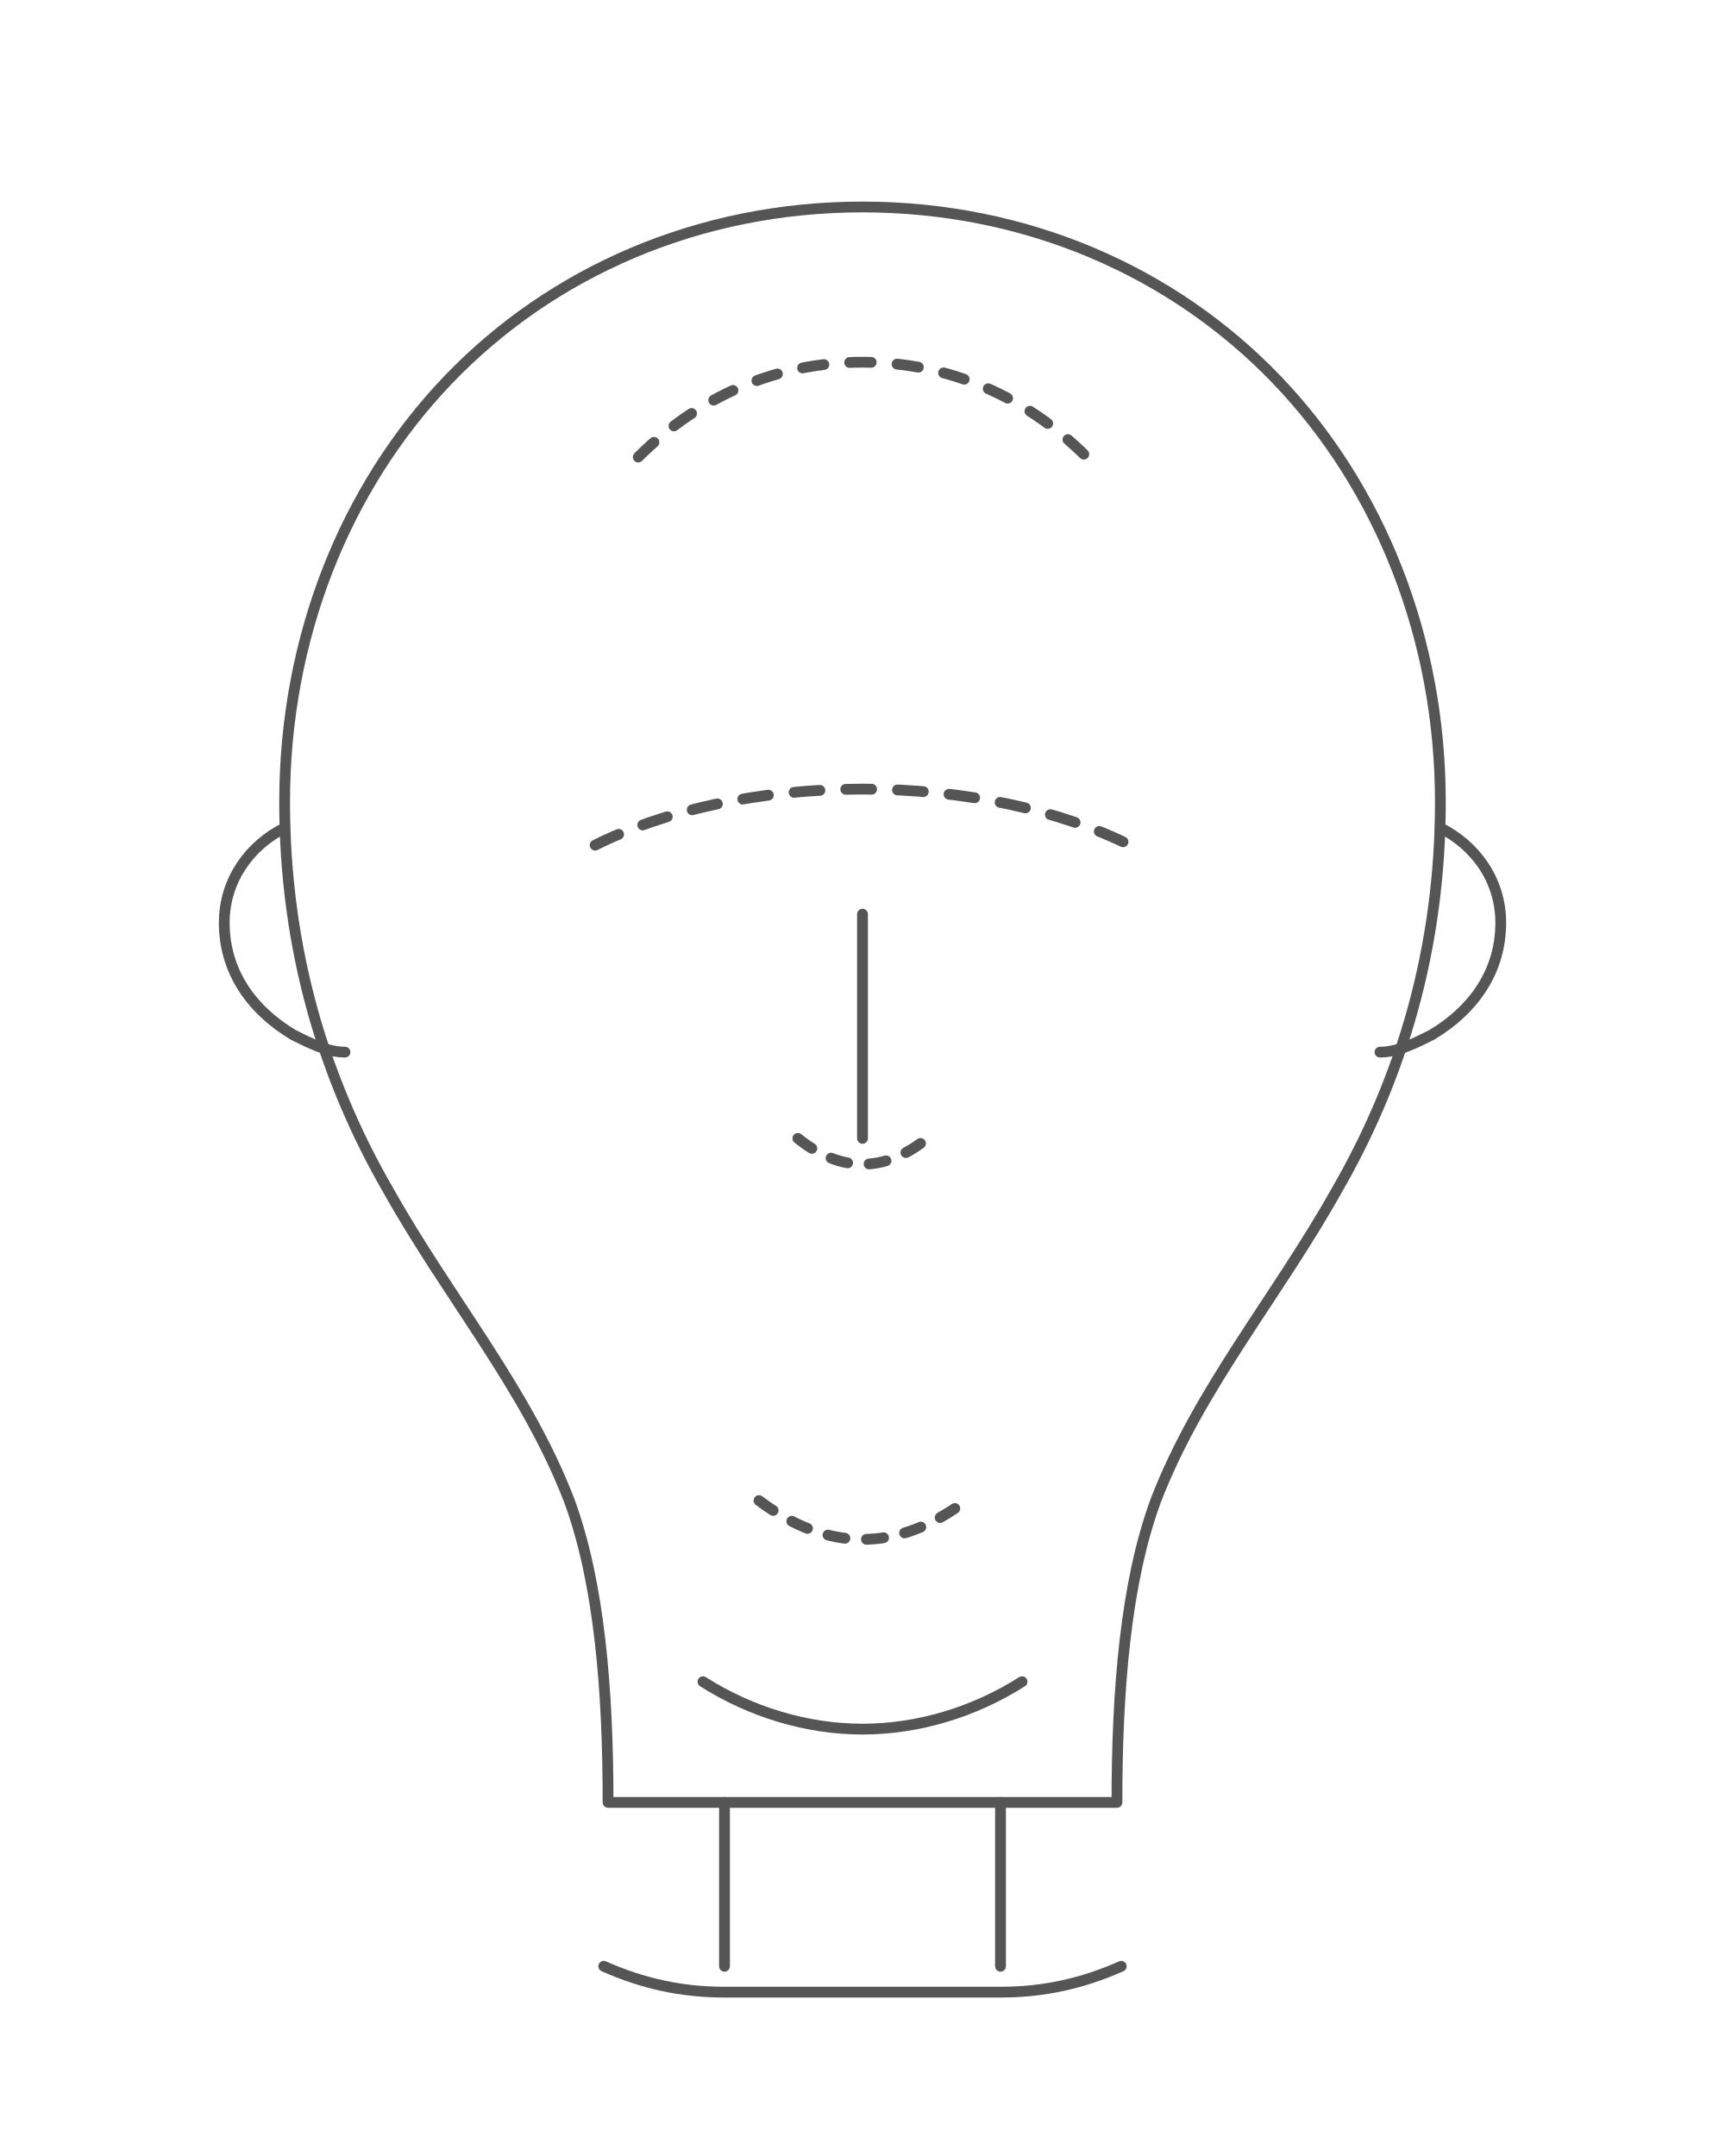
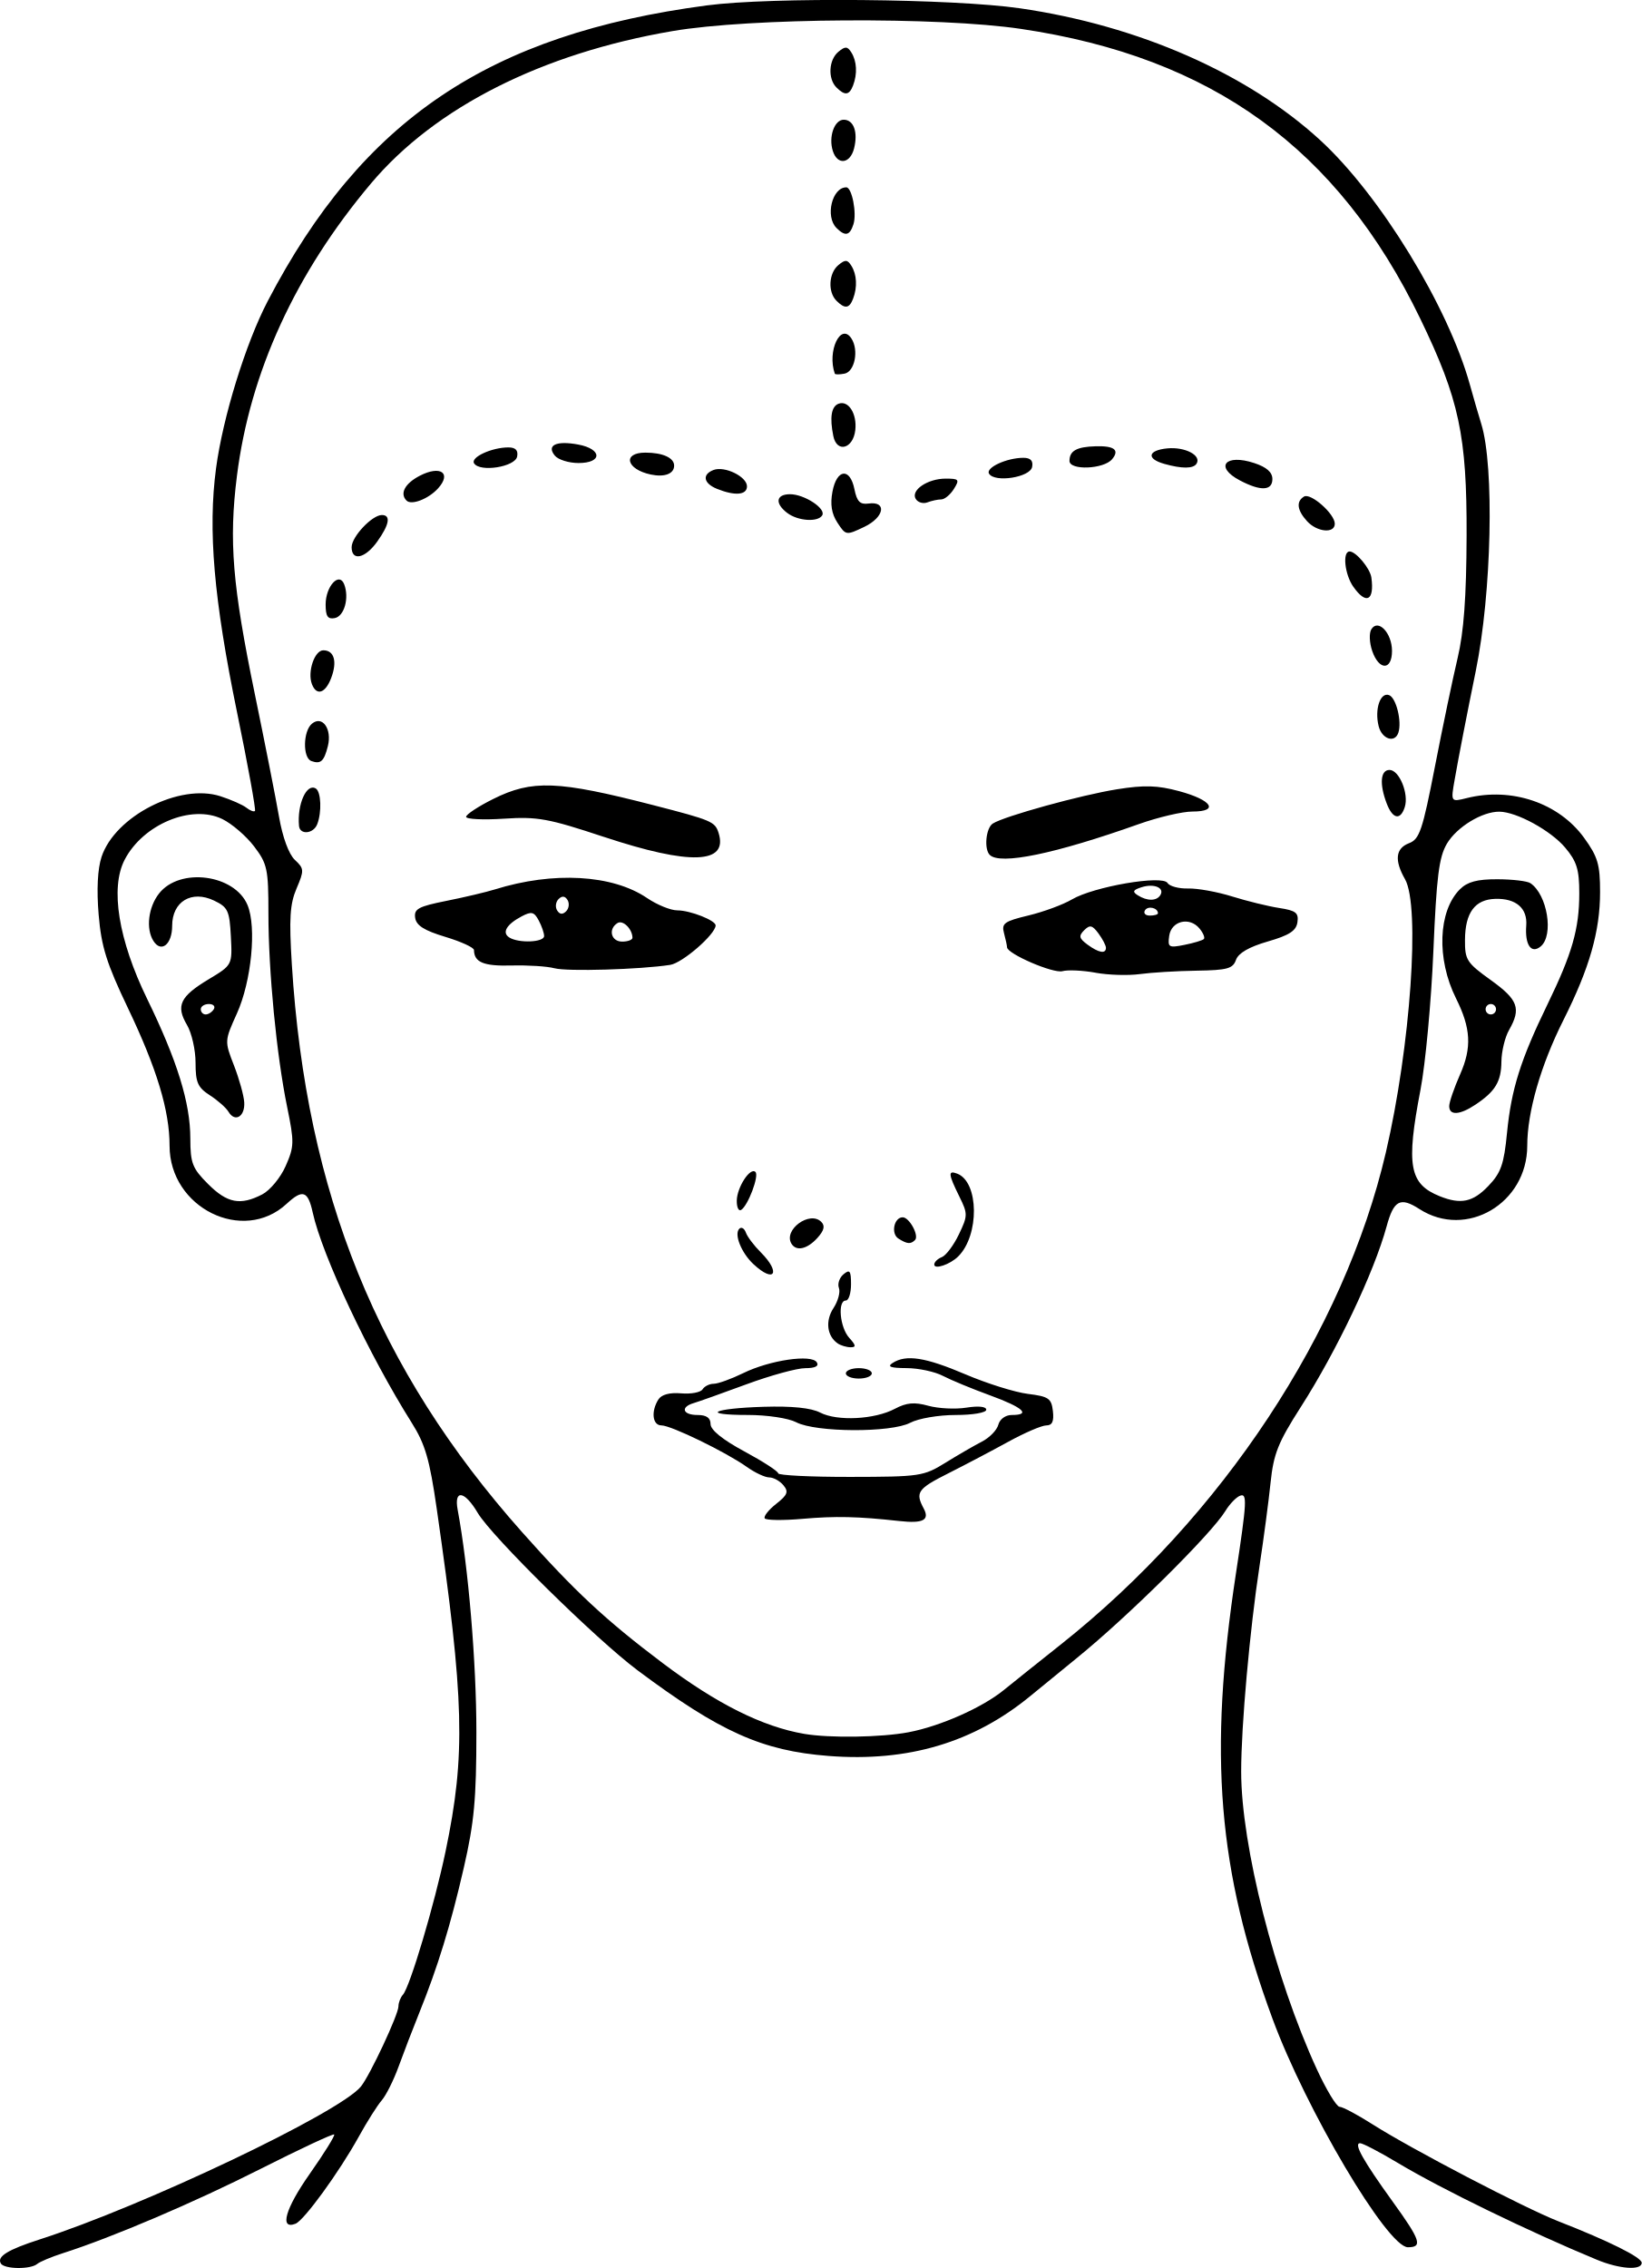
- <svg xmlns="http://www.w3.org/2000/svg" viewBox="0 0 400 500" width="400" height="500" fill="none">
-   <g stroke="#555" stroke-width="2.5" stroke-linecap="round" stroke-linejoin="round">
-     <path d="M200 48c-38 0-72 15-96 40-24 25-38 60-38 98 0 34 9 64 24 90 14 25 32 46 42 72 7 19 9 44 9 70h118c0-26 2-51 9-70 10-26 28-47 42-72 15-26 24-56 24-90 0-38-14-73-38-98-24-25-58-40-96-40Z" />
-     <path d="M66 192c-8 4-14 12-14 22 0 11 6 20 16 26 4 2 8 4 12 4" />
-     <path d="M334 192c8 4 14 12 14 22 0 11-6 20-16 26-4 2-8 4-12 4" />
-     <path d="M168 418v38" />
-     <path d="M232 418v38" />
-     <path d="M140 456c9 4 18 6 28 6h64c10 0 19-2 28-6" />
-     <path d="M148 106c14-14 32-22 52-22s38 8 52 22" stroke-dasharray="5 6" />
-     <path d="M138 196c16-8 38-13 62-13s46 5 62 13" stroke-dasharray="6 6" />
-     <path d="M200 212v52" />
-     <path d="M185 264c5 4 10 6 15 6s10-2 15-6" stroke-dasharray="4 5" />
-     <path d="M176 348c8 6 16 9 24 9s16-3 24-9" stroke-dasharray="4 5" />
-     <path d="M163 390c11 7 24 11 37 11s26-4 37-11" />
+ <svg xmlns="http://www.w3.org/2000/svg" width="83.502mm" height="115.355mm" viewBox="0 0 83.502 115.355" version="1.1" id="svg1" xml:space="preserve">
+   <defs id="defs1" />
+   <g id="layer1" transform="translate(-59.89048,-57.71547)">
+     <path style="fill:#000000" d="m 59.935,172.842 c -0.217,-0.351 0.347,-0.701 1.966,-1.222 5.297,-1.703 15.275,-6.452 16.347,-7.78 0.464,-0.575 1.909,-3.662 1.909,-4.079 0,-0.186 0.102,-0.45 0.226,-0.589 0.359,-0.399 1.608,-4.598 2.173,-7.304 1.025,-4.91 0.953,-7.676 -0.453,-17.422 -0.362,-2.509 -0.585,-3.275 -1.272,-4.366 -2.176,-3.456 -4.555,-8.509 -5.035,-10.695 -0.243,-1.106 -0.512,-1.196 -1.326,-0.442 -2.218,2.056 -5.955,0.203 -5.955,-2.953 0,-1.784 -0.646,-3.921 -2.113,-6.992 -1.092,-2.287 -1.356,-3.125 -1.494,-4.76 -0.107,-1.271 -0.054,-2.327 0.148,-2.941 0.684,-2.071 3.973,-3.751 6.041,-3.085 0.544,0.175 1.141,0.439 1.327,0.586 0.185,0.147 0.381,0.221 0.435,0.164 0.054,-0.057 -0.355,-2.307 -0.908,-4.999 -1.187,-5.775 -1.49,-9.293 -1.071,-12.435 0.346,-2.59 1.507,-6.349 2.623,-8.489 4.822,-9.248 11.263,-13.585 22.349,-15.05 3.246,-0.429 12.533,-0.342 15.918,0.149 6.018,0.873 11.556,3.303 15.26,6.697 3.045,2.79 6.523,8.471 7.627,12.459 0.181,0.655 0.441,1.548 0.576,1.984 0.672,2.162 0.528,8.611 -0.281,12.568 -0.448,2.191 -0.869,4.355 -1.072,5.516 -0.202,1.15 -0.202,1.15 0.62,0.945 2.275,-0.568 4.676,0.246 5.963,2.023 0.697,0.963 0.812,1.351 0.812,2.753 0,1.999 -0.537,3.874 -1.863,6.513 -1.155,2.297 -1.841,4.679 -1.841,6.393 0,2.933 -3.1,4.756 -5.481,3.223 -0.978,-0.63 -1.308,-0.456 -1.672,0.879 -0.637,2.336 -2.536,6.332 -4.369,9.194 -1.151,1.797 -1.382,2.377 -1.533,3.836 -0.098,0.946 -0.35,2.851 -0.561,4.233 -0.499,3.273 -0.935,8.151 -0.935,10.467 9e-5,3.761 1.712,10.499 3.845,15.132 0.486,1.055 1.008,1.918 1.16,1.918 0.152,0 0.904,0.399 1.671,0.888 1.968,1.253 7.733,4.261 9.459,4.936 2.569,1.004 4.238,1.835 4.238,2.11 0,0.401 -1.124,0.324 -2.283,-0.156 -3.454,-1.43 -7.898,-3.592 -10.114,-4.919 -0.924,-0.554 -1.792,-1.007 -1.928,-1.007 -0.342,0 0.151,0.881 1.66,2.973 1.417,1.963 1.536,2.319 0.772,2.319 -1.039,0 -5.175,-6.981 -6.888,-11.627 -2.781,-7.542 -3.263,-13.413 -1.859,-22.636 0.558,-3.666 0.581,-4.104 0.208,-3.96 -0.195,0.075 -0.53,0.423 -0.743,0.774 -0.71,1.166 -4.971,5.385 -7.547,7.472 -0.574,0.465 -1.639,1.335 -2.366,1.934 -2.886,2.374 -6.228,3.368 -10.266,3.055 -3.383,-0.262 -5.523,-1.221 -9.71,-4.348 -2.123,-1.586 -7.428,-6.81 -8.141,-8.016 -0.667,-1.13 -1.217,-1.212 -1.019,-0.153 0.543,2.903 0.953,7.767 0.952,11.314 -2.34e-4,3.389 -0.111,4.584 -0.638,6.879 -0.677,2.947 -1.318,5.035 -2.275,7.408 -0.323,0.8 -0.792,2.021 -1.043,2.713 -0.251,0.692 -0.637,1.465 -0.859,1.72 -0.222,0.254 -0.746,1.084 -1.165,1.843 -0.99,1.793 -2.785,4.264 -3.22,4.432 -0.829,0.32 -0.522,-0.764 0.718,-2.529 0.74,-1.053 1.302,-1.958 1.249,-2.01 -0.052,-0.052 -1.734,0.733 -3.736,1.746 -3.381,1.71 -7.553,3.489 -10.062,4.291 -0.582,0.186 -1.171,0.433 -1.31,0.549 -0.34,0.285 -1.666,0.268 -1.847,-0.024 z m 46.162,-27.02 c 1.622,-0.308 3.751,-1.251 4.856,-2.152 0.421,-0.343 1.731,-1.39 2.91,-2.326 8.193,-6.502 14.39,-15.889 16.518,-25.021 1.253,-5.377 1.753,-12.524 0.972,-13.891 -0.549,-0.96 -0.48,-1.569 0.206,-1.83 0.533,-0.203 0.685,-0.654 1.316,-3.896 0.392,-2.017 0.912,-4.5 1.154,-5.519 0.315,-1.32 0.446,-3.106 0.457,-6.218 0.018,-5.097 -0.377,-6.951 -2.358,-11.047 -4.183,-8.649 -10.58,-13.292 -20.304,-14.736 -4.203,-0.624 -13.778,-0.565 -17.726,0.11 -6.647,1.136 -12.076,3.879 -15.335,7.747 -3.844,4.563 -6.159,9.61 -6.821,14.875 -0.417,3.312 -0.232,5.562 0.914,11.121 0.51,2.474 1.062,5.272 1.226,6.218 0.182,1.045 0.498,1.905 0.805,2.193 0.476,0.445 0.481,0.53 0.087,1.455 -0.339,0.796 -0.385,1.529 -0.24,3.859 0.726,11.652 4.354,20.6 11.706,28.873 2.672,3.006 4.25,4.477 7.159,6.669 2.744,2.068 5.077,3.234 7.195,3.597 1.294,0.222 3.918,0.181 5.302,-0.081 z m -7.31,-10.883 c -0.063,-0.102 0.2,-0.432 0.583,-0.734 0.578,-0.455 0.641,-0.617 0.367,-0.947 -0.182,-0.219 -0.506,-0.398 -0.72,-0.398 -0.214,0 -0.726,-0.239 -1.137,-0.532 -1.057,-0.752 -3.856,-2.114 -4.347,-2.114 -0.456,0 -0.54,-0.71 -0.156,-1.317 0.159,-0.252 0.573,-0.363 1.16,-0.313 0.502,0.043 0.991,-0.049 1.087,-0.204 0.096,-0.155 0.352,-0.283 0.569,-0.283 0.217,0 0.894,-0.245 1.506,-0.544 1.349,-0.66 3.475,-0.971 3.737,-0.547 0.12,0.194 -0.084,0.297 -0.585,0.297 -0.423,0 -1.769,0.369 -2.992,0.82 -1.223,0.451 -2.432,0.882 -2.687,0.957 -0.69,0.204 -0.559,0.605 0.198,0.605 0.453,0 0.662,0.146 0.662,0.463 2.27e-4,0.298 0.612,0.793 1.719,1.389 0.945,0.509 1.719,1.011 1.719,1.114 1.94e-4,0.104 1.655,0.186 3.677,0.183 3.528,-0.005 3.723,-0.034 4.829,-0.719 0.634,-0.393 1.47,-0.877 1.857,-1.076 0.388,-0.199 0.764,-0.585 0.835,-0.858 0.075,-0.286 0.365,-0.496 0.684,-0.496 1.001,0 0.573,-0.387 -1.104,-0.998 -0.907,-0.331 -1.987,-0.777 -2.399,-0.992 -0.412,-0.215 -1.245,-0.393 -1.852,-0.395 -0.81,-0.003 -0.997,-0.072 -0.706,-0.261 0.687,-0.444 1.668,-0.291 3.709,0.58 1.089,0.464 2.515,0.911 3.17,0.992 1.059,0.132 1.2,0.229 1.274,0.876 0.06,0.523 -0.034,0.728 -0.336,0.728 -0.231,0 -1.102,0.375 -1.936,0.833 -0.834,0.458 -2.201,1.178 -3.038,1.599 -1.573,0.791 -1.7,0.972 -1.262,1.792 0.317,0.593 -0.032,0.773 -1.241,0.639 -2.105,-0.233 -3.244,-0.259 -4.927,-0.111 -0.994,0.087 -1.858,0.075 -1.921,-0.027 z m 1.6,-4.886 c -0.396,-0.206 -1.479,-0.369 -2.445,-0.369 -2.46,0 -1.82,-0.336 0.792,-0.416 1.442,-0.044 2.412,0.055 2.875,0.295 0.868,0.449 2.767,0.352 3.796,-0.193 0.595,-0.315 0.99,-0.351 1.703,-0.154 0.511,0.141 1.382,0.184 1.938,0.095 0.611,-0.098 1.009,-0.056 1.009,0.106 0,0.15 -0.683,0.268 -1.557,0.268 -0.87,0 -1.892,0.175 -2.315,0.397 -0.977,0.511 -4.793,0.493 -5.796,-0.028 z m 2.525,-2.486 c 0,-0.146 0.298,-0.265 0.661,-0.265 0.364,0 0.661,0.119 0.661,0.265 0,0.146 -0.298,0.265 -0.661,0.265 -0.364,0 -0.661,-0.119 -0.661,-0.265 z m -0.416,-1.525 c -0.545,-0.373 -0.637,-1.147 -0.213,-1.794 0.233,-0.355 0.357,-0.816 0.277,-1.025 -0.08,-0.209 0.026,-0.522 0.235,-0.696 0.318,-0.264 0.381,-0.179 0.381,0.51 0,0.454 -0.119,0.826 -0.265,0.826 -0.428,0 -0.303,1.371 0.173,1.897 0.347,0.384 0.361,0.483 0.066,0.48 -0.204,-0.002 -0.499,-0.091 -0.656,-0.198 z m -4.276,-4.022 c -0.63,-0.587 -1.01,-1.546 -0.72,-1.815 0.106,-0.098 0.253,-0.007 0.328,0.203 0.074,0.21 0.415,0.662 0.758,1.004 1.038,1.038 0.7,1.599 -0.365,0.607 z m 9.19,0.011 c 0,-0.125 0.173,-0.294 0.384,-0.375 0.211,-0.081 0.601,-0.6 0.866,-1.153 0.459,-0.957 0.46,-1.05 0.025,-1.931 -0.566,-1.147 -0.584,-1.345 -0.106,-1.162 1.108,0.425 1.137,3.137 0.045,4.214 -0.414,0.408 -1.215,0.677 -1.215,0.408 z m -7.261,-1.054 c -0.434,-0.702 0.926,-1.703 1.514,-1.115 0.203,0.203 0.146,0.438 -0.2,0.82 -0.514,0.568 -1.068,0.692 -1.314,0.295 z m 5.437,-0.266 c -0.393,-0.249 -0.224,-1.081 0.219,-1.081 0.339,0 0.845,0.936 0.626,1.156 -0.222,0.222 -0.402,0.206 -0.845,-0.075 z m -8.221,-1.925 c 0.009,-0.684 0.687,-1.724 0.951,-1.46 0.194,0.194 -0.38,1.713 -0.729,1.929 -0.127,0.078 -0.226,-0.133 -0.222,-0.469 z m 18.248,-11.597 c -0.655,-0.118 -1.412,-0.153 -1.682,-0.078 -0.466,0.13 -2.812,-0.881 -2.819,-1.215 -0.002,-0.086 -0.072,-0.41 -0.155,-0.72 -0.133,-0.497 0.014,-0.603 1.244,-0.898 0.767,-0.184 1.762,-0.551 2.211,-0.816 1.104,-0.651 4.603,-1.254 4.861,-0.837 0.104,0.168 0.576,0.294 1.05,0.281 0.474,-0.013 1.483,0.17 2.243,0.407 0.76,0.237 1.836,0.5 2.39,0.585 0.845,0.129 0.995,0.246 0.926,0.723 -0.064,0.438 -0.413,0.665 -1.513,0.982 -0.948,0.274 -1.492,0.589 -1.613,0.934 -0.157,0.447 -0.444,0.525 -2.009,0.549 -1.005,0.015 -2.303,0.094 -2.885,0.174 -0.582,0.08 -1.594,0.05 -2.249,-0.069 z m 0.529,-1.267 c 0,-0.118 -0.171,-0.445 -0.379,-0.728 -0.314,-0.425 -0.439,-0.453 -0.728,-0.165 -0.288,0.288 -0.26,0.414 0.165,0.728 0.573,0.423 0.942,0.488 0.942,0.165 z m 4.979,-0.444 c 0.068,-0.068 -0.032,-0.31 -0.222,-0.539 -0.507,-0.611 -1.432,-0.386 -1.539,0.375 -0.083,0.585 -0.023,0.62 0.774,0.46 0.475,-0.095 0.919,-0.228 0.987,-0.296 z m -2.334,-1.311 c 0,-0.279 -0.508,-0.397 -0.659,-0.152 -0.091,0.148 0.019,0.269 0.246,0.269 0.227,0 0.412,-0.052 0.412,-0.117 z m 0.121,-0.923 c 0.23,-0.372 -0.318,-0.605 -0.952,-0.403 -0.442,0.14 -0.484,0.228 -0.196,0.41 0.479,0.303 0.958,0.301 1.148,-0.007 z m -30.813,3.72 c -0.364,-0.1 -1.348,-0.163 -2.188,-0.141 -1.418,0.038 -1.898,-0.161 -1.909,-0.787 -0.002,-0.128 -0.659,-0.429 -1.459,-0.67 -1.07,-0.322 -1.476,-0.578 -1.532,-0.968 -0.066,-0.454 0.16,-0.577 1.587,-0.862 0.916,-0.183 2.025,-0.445 2.465,-0.582 2.977,-0.928 5.981,-0.758 7.744,0.438 0.507,0.344 1.198,0.626 1.535,0.626 0.66,0 1.965,0.515 1.952,0.77 -0.023,0.463 -1.688,1.906 -2.31,2.003 -1.522,0.236 -5.252,0.345 -5.884,0.172 z m -0.529,-1.639 c 0,-0.155 -0.124,-0.514 -0.276,-0.797 -0.233,-0.435 -0.366,-0.468 -0.86,-0.208 -0.776,0.409 -1.025,0.83 -0.636,1.077 0.476,0.303 1.772,0.25 1.772,-0.072 z m 4.494,0.084 c -0.009,-0.448 -0.486,-0.915 -0.76,-0.746 -0.49,0.303 -0.33,0.944 0.235,0.944 0.291,0 0.527,-0.089 0.525,-0.198 z m -3.303,-1.918 c -0.128,-0.207 -0.28,-0.223 -0.457,-0.046 -0.146,0.146 -0.178,0.404 -0.073,0.575 0.128,0.207 0.28,0.223 0.457,0.046 0.146,-0.146 0.178,-0.404 0.073,-0.575 z m 1.852,-3.208 c -2.838,-0.941 -3.378,-1.039 -5.093,-0.927 -1.055,0.069 -1.918,0.026 -1.918,-0.095 0,-0.121 0.619,-0.529 1.375,-0.906 1.986,-0.99 3.287,-0.94 8.152,0.314 2.964,0.764 3.132,0.835 3.314,1.408 0.504,1.589 -1.449,1.657 -5.829,0.205 z m 19.623,0.915 c -0.299,-0.299 -0.195,-1.368 0.154,-1.594 0.576,-0.373 4.495,-1.454 6.324,-1.745 1.387,-0.221 2.055,-0.2 3.154,0.096 1.669,0.45 2.054,1.037 0.68,1.037 -0.513,0 -1.743,0.288 -2.734,0.64 -4.266,1.516 -7.052,2.091 -7.578,1.565 z M 75.099,99.721 c -0.101,-1.1 0.388,-2.188 0.854,-1.9 0.269,0.166 0.311,1.194 0.074,1.812 -0.19,0.496 -0.885,0.562 -0.928,0.088 z m 55.322,-1.142 c -0.377,-0.991 -0.316,-1.703 0.145,-1.703 0.493,0 0.991,1.21 0.776,1.887 -0.22,0.694 -0.618,0.615 -0.921,-0.184 z M 75.725,96.422 c -0.444,-0.159 -0.422,-1.522 0.031,-1.897 0.528,-0.439 1.03,0.266 0.811,1.139 -0.195,0.777 -0.365,0.93 -0.842,0.759 z m 54.287,-1.775 c -0.215,-0.857 0.087,-1.747 0.534,-1.575 0.36,0.138 0.657,1.347 0.469,1.911 -0.182,0.545 -0.837,0.326 -1.003,-0.335 z M 75.755,92.51 c -0.237,-0.617 0.134,-1.719 0.579,-1.719 0.556,0 0.719,0.573 0.401,1.41 -0.297,0.782 -0.745,0.923 -0.98,0.31 z M 129.687,90.829 c -0.145,-0.416 -0.166,-0.914 -0.046,-1.107 0.343,-0.555 1.051,0.187 1.051,1.102 0,1 -0.658,1.004 -1.005,0.006 z M 76.453,88.461 c 0,-0.926 0.693,-1.68 0.944,-1.027 0.266,0.694 0.005,1.627 -0.481,1.719 -0.356,0.068 -0.463,-0.092 -0.463,-0.693 z m 52.27,-0.904 c -0.439,-0.626 -0.561,-1.793 -0.188,-1.793 0.324,0 1.042,0.859 1.107,1.323 0.165,1.184 -0.265,1.404 -0.918,0.47 z M 77.776,85.545 c 0,-0.53 1.039,-1.634 1.538,-1.634 0.466,0 0.382,0.484 -0.234,1.348 -0.616,0.865 -1.305,1.015 -1.305,0.285 z m 24.711,-1.241 c -0.3,-0.458 -0.377,-0.933 -0.255,-1.582 0.218,-1.163 0.895,-1.237 1.118,-0.123 0.125,0.625 0.284,0.787 0.714,0.728 0.957,-0.133 0.806,0.7 -0.215,1.187 -0.921,0.439 -0.938,0.437 -1.362,-0.21 z m 23.881,-0.083 c -0.505,-0.558 -0.559,-0.997 -0.154,-1.248 0.337,-0.208 1.568,0.876 1.568,1.381 0,0.513 -0.906,0.428 -1.414,-0.133 z M 99.935,83.808 c -0.645,-0.49 -0.578,-0.955 0.14,-0.955 0.731,0 1.847,0.734 1.635,1.076 -0.221,0.357 -1.236,0.287 -1.775,-0.122 z M 80.569,83.177 c -0.359,-0.359 -0.085,-0.872 0.677,-1.266 1.048,-0.542 1.631,-0.135 0.925,0.645 -0.484,0.535 -1.351,0.872 -1.602,0.621 z m 25.9,-0.082 c -0.273,-0.442 0.6,-1.036 1.522,-1.036 0.679,0 0.716,0.047 0.415,0.529 -0.182,0.291 -0.471,0.529 -0.642,0.529 -0.171,0 -0.488,0.068 -0.703,0.15 -0.215,0.083 -0.482,0.005 -0.591,-0.172 z M 96.363,82.581 c -0.691,-0.278 -0.777,-0.732 -0.182,-0.961 0.566,-0.217 1.703,0.337 1.703,0.831 0,0.445 -0.608,0.497 -1.521,0.13 z m 26.591,-0.431 c -1.308,-0.689 -0.743,-1.369 0.733,-0.882 0.627,0.207 0.921,0.466 0.921,0.813 0,0.601 -0.598,0.626 -1.654,0.069 z M 92.989,81.85 c -1.248,-0.264 -1.455,-1.113 -0.271,-1.113 0.88,0 1.461,0.263 1.461,0.661 0,0.417 -0.485,0.601 -1.191,0.452 z m 17.207,-0.041 c -0.189,-0.305 0.899,-0.808 1.748,-0.808 0.363,0 0.504,0.147 0.444,0.463 -0.1,0.53 -1.902,0.814 -2.191,0.345 z M 84.002,81.28 c -0.189,-0.305 0.899,-0.808 1.748,-0.808 0.363,0 0.504,0.147 0.444,0.463 -0.1,0.53 -1.902,0.814 -2.191,0.345 z m 30.286,-0.122 c 0,-0.513 0.363,-0.716 1.33,-0.744 0.954,-0.027 1.228,0.188 0.837,0.658 -0.424,0.511 -2.168,0.58 -2.168,0.085 z m 4.813,0.148 c -0.918,-0.259 -0.827,-0.69 0.165,-0.785 0.898,-0.086 1.745,0.356 1.486,0.776 -0.162,0.263 -0.74,0.266 -1.651,0.01 z M 88.114,80.893 c -0.443,-0.533 0.068,-0.777 1.188,-0.567 1.222,0.229 1.234,0.94 0.015,0.94 -0.492,0 -1.033,-0.168 -1.203,-0.373 z m 14.162,-0.998 c -0.192,-0.944 -0.103,-1.504 0.263,-1.644 0.504,-0.193 0.95,0.509 0.854,1.344 -0.109,0.95 -0.94,1.173 -1.117,0.3 z m 0.076,-3.173 c -0.403,-1.142 0.301,-2.628 0.846,-1.788 0.384,0.592 0.168,1.687 -0.353,1.786 -0.255,0.048 -0.477,0.049 -0.493,0.002 z m 0.083,-3.71 c -0.447,-0.447 -0.395,-1.406 0.1,-1.816 0.346,-0.287 0.458,-0.281 0.657,0.034 0.281,0.444 0.314,1.091 0.088,1.681 -0.192,0.501 -0.418,0.528 -0.845,0.101 z m 0,-3.704 c -0.581,-0.581 -0.222,-2.064 0.5,-2.064 0.287,0 0.544,1.314 0.365,1.875 -0.186,0.585 -0.419,0.636 -0.866,0.189 z m -0.185,-3.916 c -0.227,-0.714 0.079,-1.587 0.555,-1.587 0.506,0 0.734,0.629 0.527,1.456 -0.199,0.792 -0.847,0.871 -1.082,0.132 z m 0.185,-3.228 c -0.447,-0.447 -0.395,-1.406 0.1,-1.816 0.346,-0.287 0.458,-0.281 0.657,0.034 0.281,0.444 0.314,1.091 0.088,1.681 -0.192,0.501 -0.418,0.528 -0.845,0.101 z M 73.229,118.465 c 0.396,-0.205 0.931,-0.852 1.191,-1.442 0.438,-0.993 0.443,-1.211 0.076,-3.002 -0.54,-2.631 -0.953,-6.906 -0.953,-9.854 0,-2.256 -0.056,-2.516 -0.728,-3.401 -0.4,-0.527 -1.128,-1.153 -1.617,-1.392 -1.565,-0.763 -4.037,0.269 -4.97,2.075 -0.741,1.434 -0.313,4.076 1.145,7.069 1.534,3.147 2.196,5.287 2.198,7.104 0.002,1.256 0.104,1.517 0.902,2.315 0.976,0.976 1.642,1.104 2.756,0.528 z m -1.716,-4.202 c -0.121,-0.204 -0.547,-0.581 -0.948,-0.839 -0.616,-0.397 -0.728,-0.651 -0.728,-1.654 0,-0.652 -0.196,-1.518 -0.436,-1.924 -0.576,-0.976 -0.353,-1.448 1.1,-2.321 1.208,-0.726 1.208,-0.726 1.132,-2.179 -0.068,-1.315 -0.15,-1.488 -0.854,-1.825 -1.144,-0.547 -2.132,0.048 -2.132,1.284 0,0.944 -0.557,1.394 -0.953,0.769 -0.392,-0.619 -0.262,-1.717 0.287,-2.415 1.056,-1.343 3.851,-0.974 4.501,0.594 0.466,1.126 0.196,3.876 -0.54,5.507 -0.633,1.4 -0.633,1.408 -0.151,2.646 0.266,0.683 0.501,1.528 0.522,1.878 0.044,0.725 -0.471,1.033 -0.8,0.479 z m -0.749,-5.216 c 0.09,-0.146 -0.022,-0.265 -0.249,-0.265 -0.227,0 -0.412,0.119 -0.412,0.265 0,0.146 0.112,0.265 0.249,0.265 0.137,0 0.323,-0.119 0.412,-0.265 z m 64.827,8.991 c 0.644,-0.672 0.795,-1.101 0.952,-2.712 0.216,-2.21 0.689,-3.712 2.054,-6.52 1.26,-2.593 1.62,-3.847 1.62,-5.656 0,-1.213 -0.126,-1.62 -0.717,-2.322 -0.732,-0.87 -2.466,-1.818 -3.344,-1.829 -0.876,-0.01 -2.169,0.778 -2.672,1.629 -0.404,0.683 -0.527,1.667 -0.689,5.486 -0.108,2.559 -0.403,5.725 -0.655,7.035 -0.74,3.85 -0.57,4.787 0.982,5.41 1.07,0.429 1.683,0.3 2.468,-0.52 z m -1.989,-4.063 c 0,-0.2 0.249,-0.926 0.554,-1.615 0.603,-1.364 0.55,-2.346 -0.209,-3.867 -0.998,-2.001 -0.911,-4.436 0.198,-5.546 0.381,-0.381 0.877,-0.514 1.904,-0.511 0.764,0.002 1.52,0.091 1.68,0.198 0.864,0.577 1.204,2.655 0.526,3.218 -0.481,0.399 -0.81,-0.076 -0.735,-1.064 0.067,-0.878 -0.521,-1.385 -1.571,-1.355 -1.038,0.029 -1.535,0.698 -1.545,2.083 -0.008,1.02 0.087,1.168 1.315,2.05 1.39,0.999 1.552,1.443 0.926,2.539 -0.208,0.364 -0.382,1.085 -0.388,1.603 -0.01,1.021 -0.311,1.52 -1.325,2.195 -0.797,0.531 -1.33,0.56 -1.33,0.072 z m 2.381,-4.928 c 0,-0.146 -0.119,-0.265 -0.265,-0.265 -0.146,0 -0.265,0.119 -0.265,0.265 0,0.146 0.119,0.265 0.265,0.265 0.146,0 0.265,-0.119 0.265,-0.265 z" id="path1" />
  </g>
</svg>
